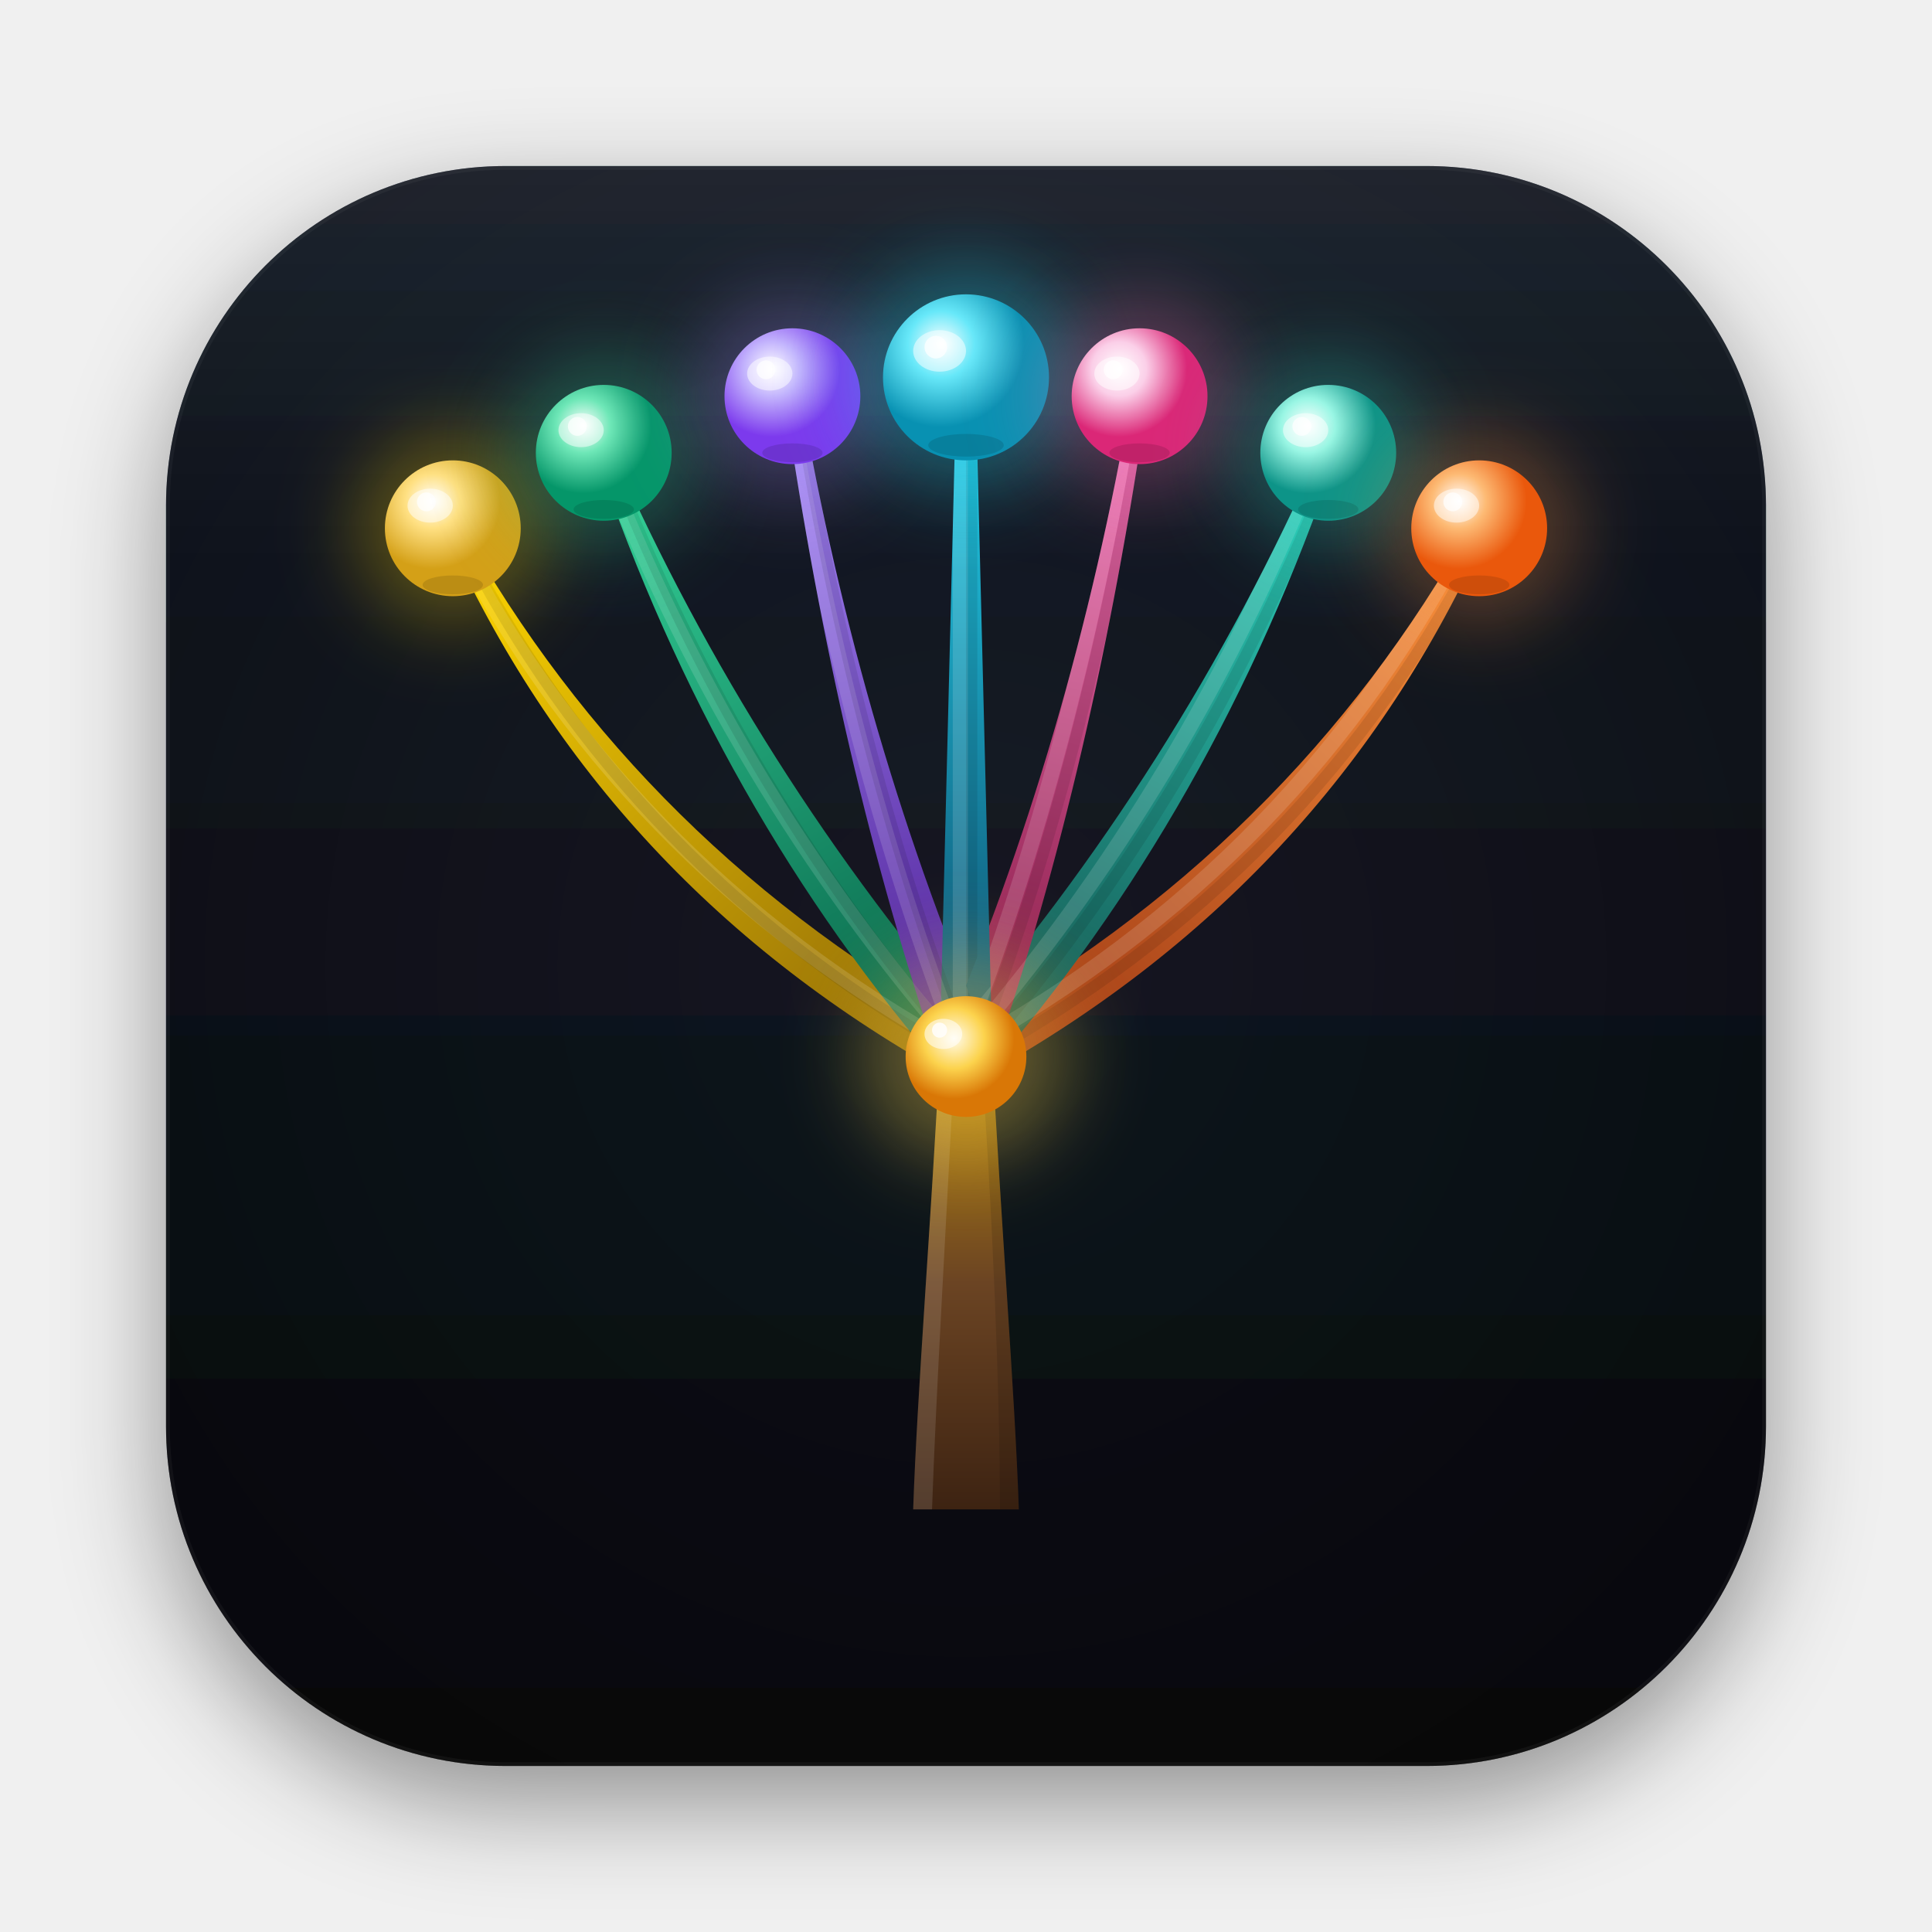
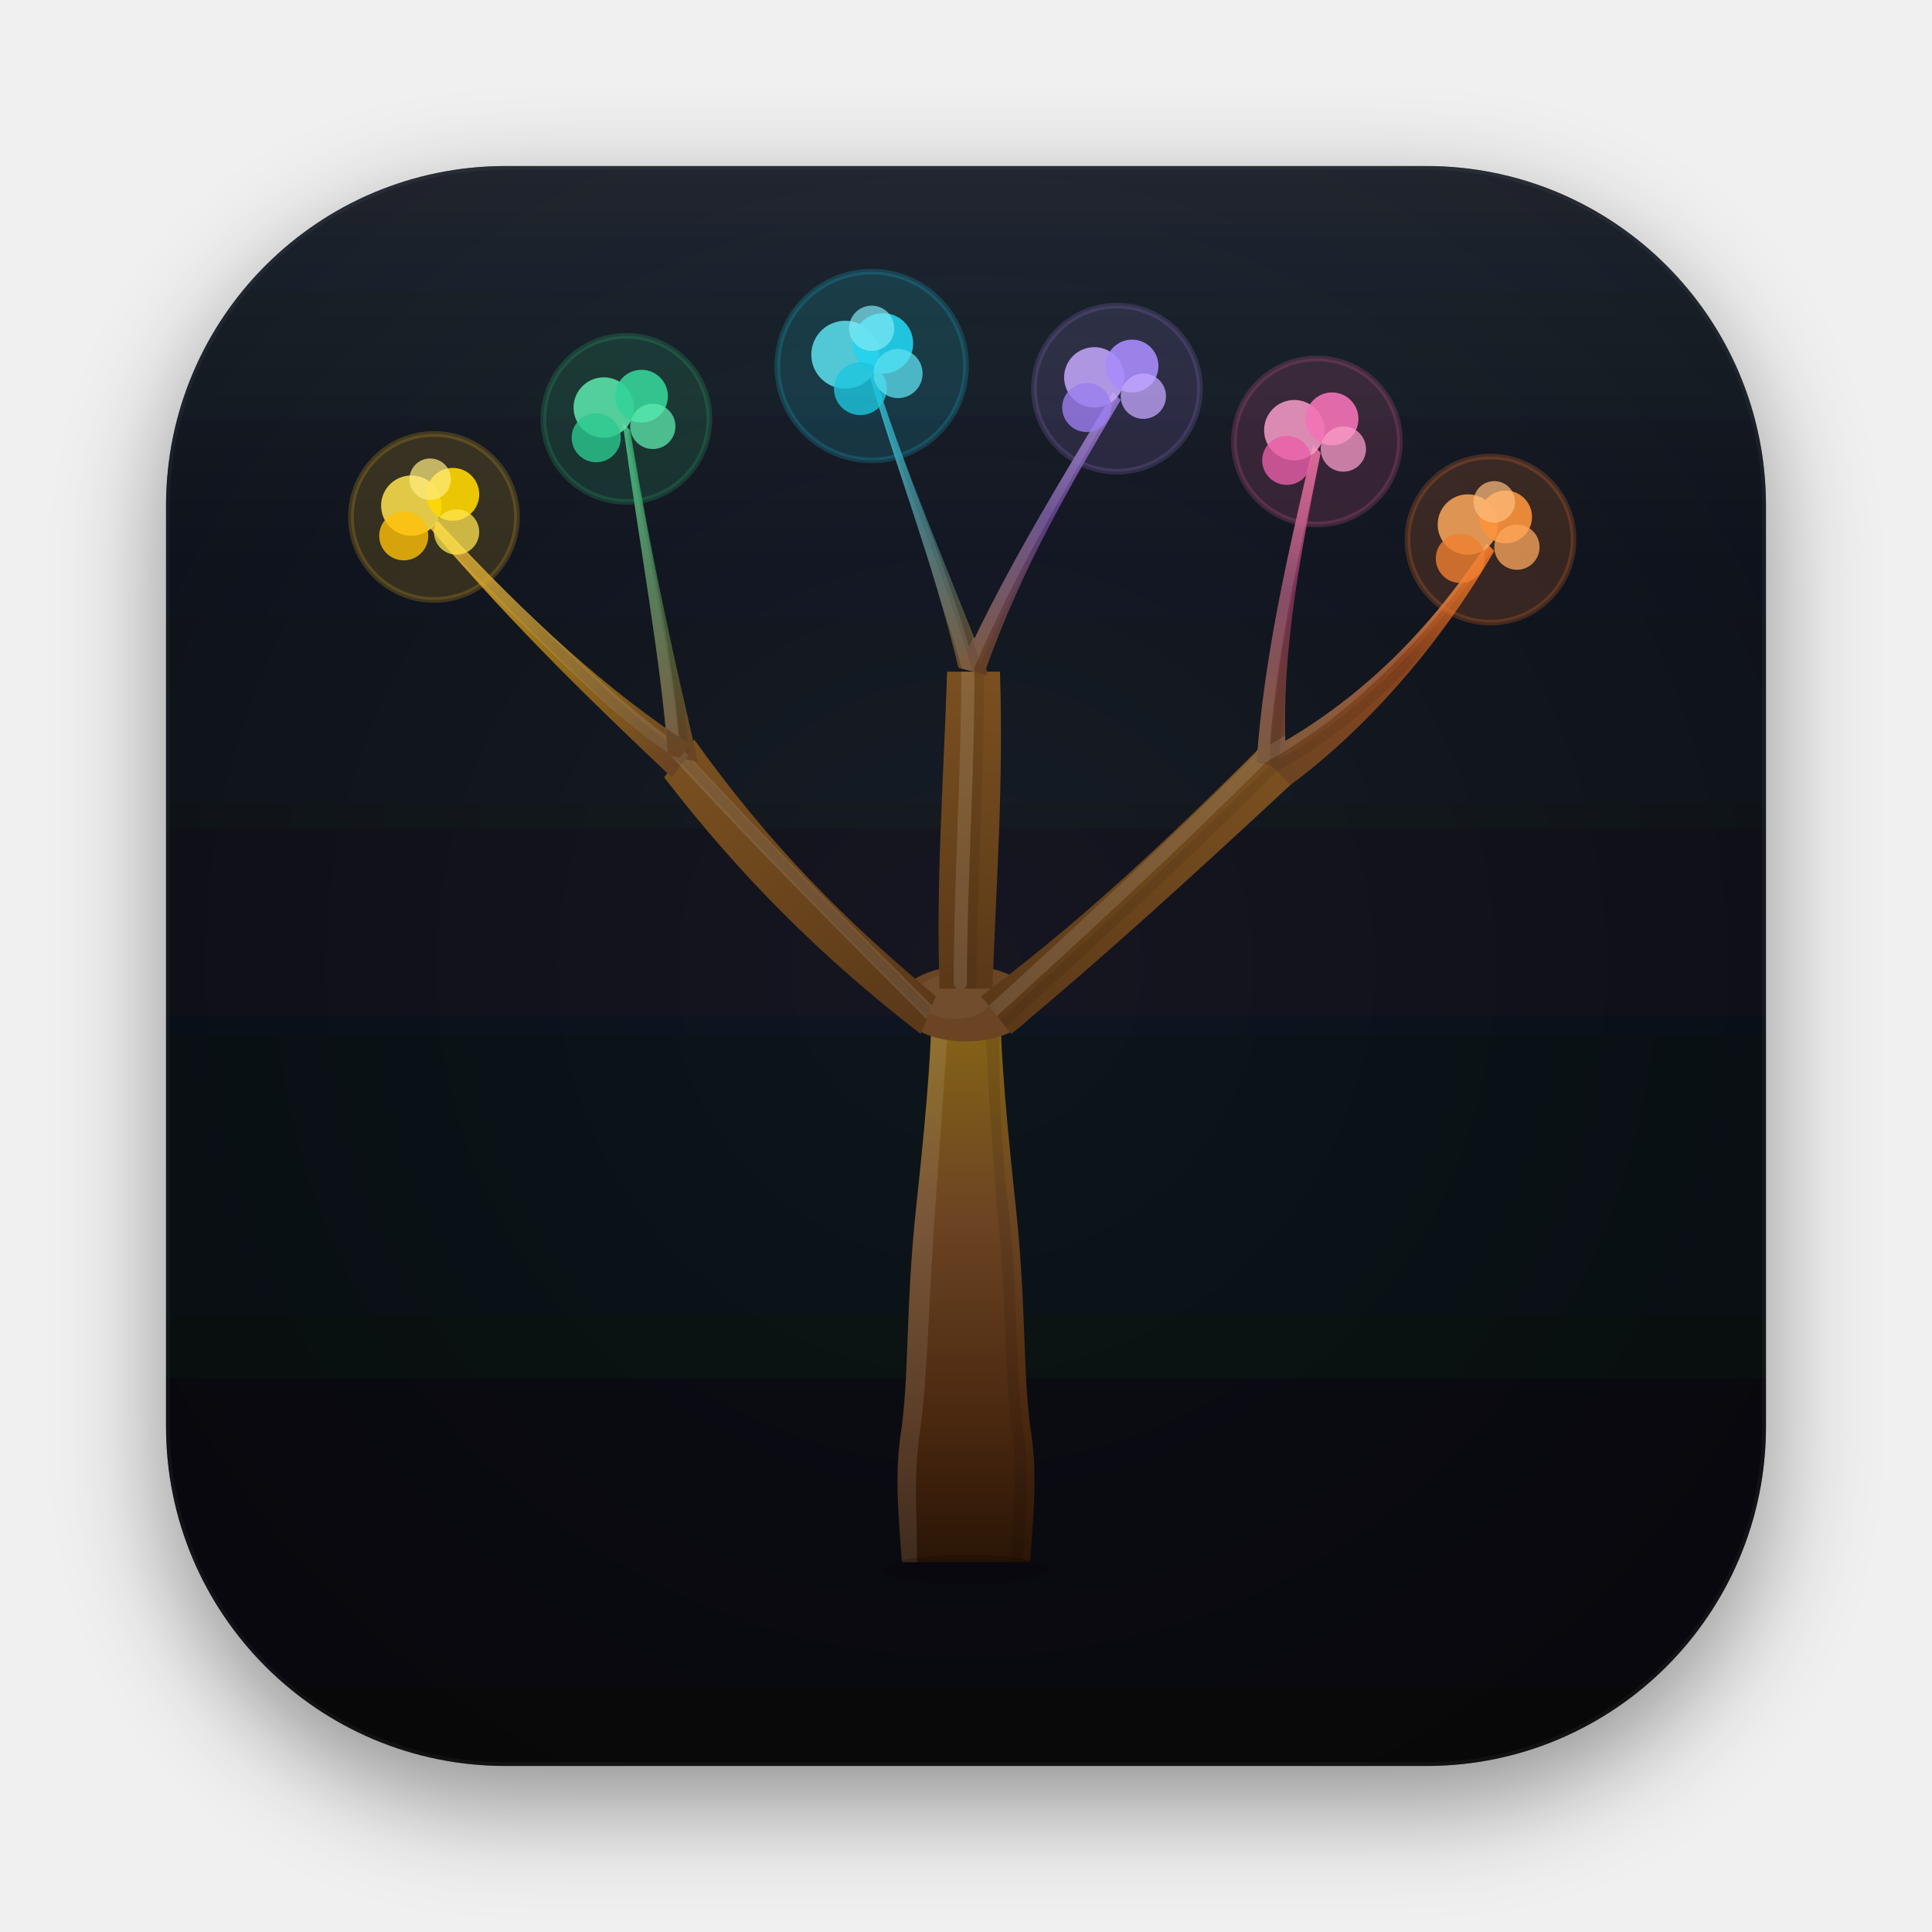
<svg xmlns="http://www.w3.org/2000/svg" viewBox="0 0 512 512">
  <defs>
    <linearGradient id="bg" x1="0%" y1="0%" x2="0%" y2="100%">
      <stop offset="0%" stop-color="#1a2332" />
      <stop offset="100%" stop-color="#0a0c10" />
    </linearGradient>
    <radialGradient id="vig" cx="50%" cy="50%" r="65%">
      <stop offset="0%" stop-color="#000" stop-opacity="0" />
      <stop offset="100%" stop-color="#000" stop-opacity="0.4" />
    </radialGradient>
    <linearGradient id="shine" x1="0%" y1="0%" x2="0%" y2="100%">
      <stop offset="0%" stop-color="#fff" stop-opacity="0.06" />
      <stop offset="50%" stop-color="#fff" stop-opacity="0" />
    </linearGradient>
-     <linearGradient id="trunk" x1="256" y1="400" x2="256" y2="280" gradientUnits="userSpaceOnUse">
-       <stop offset="0%" stop-color="#3D2312" />
-       <stop offset="50%" stop-color="#6B4423" />
-       <stop offset="100%" stop-color="#B8860B" />
+     <linearGradient id="trunk" x1="256" y1="414" x2="256" y2="262" gradientUnits="userSpaceOnUse">
+       <stop offset="0%" stop-color="#2A1506" />
+       <stop offset="25%" stop-color="#4A2810" />
+       <stop offset="60%" stop-color="#6B4423" />
+       <stop offset="100%" stop-color="#8B6914" />
    </linearGradient>
-     <linearGradient id="b1" x1="256" y1="280" x2="120" y2="140" gradientUnits="userSpaceOnUse">
-       <stop offset="0%" stop-color="#8B6508" />
-       <stop offset="100%" stop-color="#FFD700" />
+     <linearGradient id="limbL" x1="248" y1="270" x2="180" y2="198" gradientUnits="userSpaceOnUse">
+       <stop offset="0%" stop-color="#5A3818" />
+       <stop offset="100%" stop-color="#7A5020" />
    </linearGradient>
-     <linearGradient id="b2" x1="256" y1="280" x2="160" y2="120" gradientUnits="userSpaceOnUse">
-       <stop offset="0%" stop-color="#065F46" />
-       <stop offset="100%" stop-color="#34D399" />
+     <linearGradient id="limbC" x1="256" y1="262" x2="258" y2="178" gradientUnits="userSpaceOnUse">
+       <stop offset="0%" stop-color="#5A3818" />
+       <stop offset="100%" stop-color="#7A5020" />
    </linearGradient>
-     <linearGradient id="b3" x1="256" y1="280" x2="210" y2="105" gradientUnits="userSpaceOnUse">
-       <stop offset="0%" stop-color="#4C1D95" />
-       <stop offset="100%" stop-color="#A78BFA" />
+     <linearGradient id="limbR" x1="264" y1="270" x2="336" y2="200" gradientUnits="userSpaceOnUse">
+       <stop offset="0%" stop-color="#5A3818" />
+       <stop offset="100%" stop-color="#7A5020" />
    </linearGradient>
-     <linearGradient id="b4" x1="256" y1="280" x2="256" y2="100" gradientUnits="userSpaceOnUse">
-       <stop offset="0%" stop-color="#0E4D6D" />
-       <stop offset="100%" stop-color="#22D3EE" />
+     <linearGradient id="bAmber" x1="180" y1="200" x2="115" y2="138" gradientUnits="userSpaceOnUse">
+       <stop offset="0%" stop-color="#6B4423" />
+       <stop offset="55%" stop-color="#9B7318" />
+       <stop offset="100%" stop-color="#DAA520" />
    </linearGradient>
-     <linearGradient id="b5" x1="256" y1="280" x2="302" y2="105" gradientUnits="userSpaceOnUse">
-       <stop offset="0%" stop-color="#831843" />
-       <stop offset="100%" stop-color="#F472B6" />
+     <linearGradient id="bGreen" x1="180" y1="200" x2="166" y2="114" gradientUnits="userSpaceOnUse">
+       <stop offset="0%" stop-color="#6B4423" />
+       <stop offset="55%" stop-color="#3D7048" />
+       <stop offset="100%" stop-color="#2EAB6F" />
    </linearGradient>
-     <linearGradient id="b6" x1="256" y1="280" x2="352" y2="120" gradientUnits="userSpaceOnUse">
-       <stop offset="0%" stop-color="#134E4A" />
-       <stop offset="100%" stop-color="#2DD4BF" />
+     <linearGradient id="bCyan" x1="258" y1="178" x2="231" y2="100" gradientUnits="userSpaceOnUse">
+       <stop offset="0%" stop-color="#6B4423" />
+       <stop offset="55%" stop-color="#2A6B78" />
+       <stop offset="100%" stop-color="#1AAFCA" />
    </linearGradient>
-     <linearGradient id="b7" x1="256" y1="280" x2="392" y2="140" gradientUnits="userSpaceOnUse">
-       <stop offset="0%" stop-color="#9A3412" />
-       <stop offset="100%" stop-color="#FB923C" />
+     <linearGradient id="bViolet" x1="258" y1="178" x2="296" y2="106" gradientUnits="userSpaceOnUse">
+       <stop offset="0%" stop-color="#6B4423" />
+       <stop offset="55%" stop-color="#5A3E80" />
+       <stop offset="100%" stop-color="#8B6FC0" />
    </linearGradient>
-     <radialGradient id="n1" cx="35%" cy="30%">
-       <stop offset="0%" stop-color="#fff" />
-       <stop offset="40%" stop-color="#FFE082" />
-       <stop offset="100%" stop-color="#D4A017" />
-     </radialGradient>
-     <radialGradient id="n2" cx="35%" cy="30%">
-       <stop offset="0%" stop-color="#fff" />
-       <stop offset="40%" stop-color="#6EE7B7" />
-       <stop offset="100%" stop-color="#059669" />
-     </radialGradient>
-     <radialGradient id="n3" cx="35%" cy="30%">
-       <stop offset="0%" stop-color="#fff" />
-       <stop offset="40%" stop-color="#C4B5FD" />
-       <stop offset="100%" stop-color="#7C3AED" />
-     </radialGradient>
-     <radialGradient id="n4" cx="35%" cy="30%">
-       <stop offset="0%" stop-color="#fff" />
-       <stop offset="40%" stop-color="#67E8F9" />
-       <stop offset="100%" stop-color="#0891B2" />
-     </radialGradient>
-     <radialGradient id="n5" cx="35%" cy="30%">
-       <stop offset="0%" stop-color="#fff" />
-       <stop offset="40%" stop-color="#FBCFE8" />
-       <stop offset="100%" stop-color="#DB2777" />
-     </radialGradient>
-     <radialGradient id="n6" cx="35%" cy="30%">
-       <stop offset="0%" stop-color="#fff" />
-       <stop offset="40%" stop-color="#99F6E4" />
-       <stop offset="100%" stop-color="#0D9488" />
-     </radialGradient>
-     <radialGradient id="n7" cx="35%" cy="30%">
-       <stop offset="0%" stop-color="#fff" />
-       <stop offset="40%" stop-color="#FDBA74" />
-       <stop offset="100%" stop-color="#EA580C" />
-     </radialGradient>
-     <radialGradient id="fork" cx="40%" cy="35%">
-       <stop offset="0%" stop-color="#FFFBEB" />
-       <stop offset="50%" stop-color="#FCD34D" />
-       <stop offset="100%" stop-color="#D97706" />
-     </radialGradient>
+     <linearGradient id="bRose" x1="336" y1="202" x2="350" y2="120" gradientUnits="userSpaceOnUse">
+       <stop offset="0%" stop-color="#6B4423" />
+       <stop offset="55%" stop-color="#7A3555" />
+       <stop offset="100%" stop-color="#D4588C" />
+     </linearGradient>
+     <linearGradient id="bCoral" x1="336" y1="202" x2="395" y2="145" gradientUnits="userSpaceOnUse">
+       <stop offset="0%" stop-color="#6B4423" />
+       <stop offset="55%" stop-color="#8A4420" />
+       <stop offset="100%" stop-color="#E8732A" />
+     </linearGradient>
    <filter id="shadow" x="-20%" y="-20%" width="140%" height="140%">
      <feGaussianBlur in="SourceAlpha" stdDeviation="14" />
      <feOffset dy="10" />
      <feComponentTransfer>
        <feFuncA type="linear" slope="0.4" />
      </feComponentTransfer>
      <feMerge>
        <feMergeNode />
        <feMergeNode in="SourceGraphic" />
      </feMerge>
    </filter>
-     <filter id="blur" x="-80%" y="-80%" width="260%" height="260%">
-       <feGaussianBlur stdDeviation="10" />
+     <filter id="glow" x="-80%" y="-80%" width="260%" height="260%">
+       <feGaussianBlur stdDeviation="8" />
    </filter>
    <clipPath id="bc">
-       <path d="M 253,286 Q 160,235 118,141 L 122,139 Q 170,225 259,274 Z" />
-       <path d="M 251,285 Q 190,215 158,121 L 162,119 Q 200,205 261,275 Z" />
-       <path d="M 249,282 Q 222,203 208,106 L 212,104 Q 228,197 263,278 Z" />
-       <path d="M 249,280 L 253.5,100 L 258.5,100 L 263,280 Z" />
-       <path d="M 263,282 Q 290,203 304,106 L 300,104 Q 284,197 249,278 Z" />
-       <path d="M 261,285 Q 322,215 354,121 L 350,119 Q 312,205 251,275 Z" />
-       <path d="M 259,286 Q 352,235 394,141 L 390,139 Q 342,225 253,274 Z" />
+       <path d="M 248,264 C 224,244 204,224 184,196 L 176,206 C 196,232 218,254 244,274 Z" />
+       <path d="M 249,262 C 248,234 250,208 251,178 L 265,178 C 266,208 264,234 263,262 Z" />
+       <path d="M 260,264 C 284,246 306,226 334,198 L 342,208 C 314,234 292,254 268,274 Z" />
+       <path d="M 184,198 C 162,184 140,164 116,138 L 114,140 C 137,167 159,188 178,206 Z" />
+       <path d="M 177,200 C 175,174 170,148 165,112 L 167,114 C 173,150 179,176 185,202 Z" />
+       <path d="M 254,177 C 247,148 238,126 230,98 L 232,100 C 241,128 251,150 262,179 Z" />
+       <path d="M 255,176 C 268,148 282,126 295,104 L 297,106 C 284,128 271,150 261,178 Z" />
+       <path d="M 333,202 C 335,174 341,148 348,118 L 350,120 C 344,150 339,176 341,204 Z" />
+       <path d="M 334,200 C 357,188 377,170 394,144 L 396,146 C 381,172 361,194 342,208 Z" />
    </clipPath>
  </defs>
  <rect x="44" y="44" width="424" height="424" rx="90" fill="url(#bg)" filter="url(#shadow)" />
  <rect x="44" y="44" width="424" height="424" rx="90" fill="url(#vig)" />
  <rect x="44" y="44" width="424" height="212" rx="90" fill="url(#shine)" />
  <rect x="44.5" y="44.5" width="423" height="423" rx="89.5" fill="none" stroke="#fff" stroke-opacity="0.04" stroke-width="1" />
-   <path d="M 242,400 C 243,370 247,320 249,280 L 263,280 C 265,320 269,370 270,400 Z" fill="url(#trunk)" />
-   <path d="M 242,400 C 243,370 247,320 249,280 L 253,280 C 251,320 248,370 247,400 Z" fill="#fff" opacity="0.12" />
-   <path d="M 260,280 L 263,280 C 265,320 269,370 270,400 L 265,400 C 265,370 263,320 260,280 Z" fill="#000" opacity="0.12" />
-   <path d="M 253,286 Q 160,235 118,141 L 122,139 Q 170,225 259,274 Z" fill="url(#b1)" />
-   <path d="M 259,286 Q 352,235 394,141 L 390,139 Q 342,225 253,274 Z" fill="url(#b7)" />
-   <path d="M 251,285 Q 190,215 158,121 L 162,119 Q 200,205 261,275 Z" fill="url(#b2)" />
-   <path d="M 261,285 Q 322,215 354,121 L 350,119 Q 312,205 251,275 Z" fill="url(#b6)" />
-   <path d="M 249,282 Q 222,203 208,106 L 212,104 Q 228,197 263,278 Z" fill="url(#b3)" />
-   <path d="M 263,282 Q 290,203 304,106 L 300,104 Q 284,197 249,278 Z" fill="url(#b5)" />
-   <path d="M 249,280 L 253.5,100 L 258.5,100 L 263,280 Z" fill="url(#b4)" />
+   <path d="     M 239,414     C 238,400 237,390 239,378     C 241,362 240,345 243,318     C 246,290 247,275 247,262     L 265,262     C 265,275 266,290 269,318     C 272,345 271,362 273,378     C 275,390 274,400 273,414     Z   " fill="url(#trunk)" />
+   <path d="     M 239,414     C 238,400 237,390 239,378     C 241,362 240,345 243,318     C 246,290 247,275 247,262     L 252,262     C 251,275 250,290 248,318     C 246,345 246,362 244,378     C 242,390 243,400 243,414     Z   " fill="#fff" opacity="0.10" />
+   <path d="     M 271,414     C 272,400 273,390 271,378     C 269,362 270,345 267,318     C 264,290 265,275 265,262     L 261,262     C 261,275 262,290 264,318     C 267,345 266,362 268,378     C 270,390 268,400 268,414     Z   " fill="#000" opacity="0.10" />
+   <ellipse cx="256" cy="416" rx="22" ry="4" fill="#000" opacity="0.18" />
+   <ellipse cx="256" cy="266" rx="18" ry="10" fill="#6B4423" />
+   <ellipse cx="253" cy="264" rx="10" ry="6" fill="#fff" opacity="0.05" />
+   <path d="     M 248,264     C 224,244 204,224 184,196     L 176,206     C 196,232 218,254 244,274     Z   " fill="url(#limbL)" />
+   <path d="     M 260,264     C 284,246 306,226 334,198     L 342,208     C 314,234 292,254 268,274     Z   " fill="url(#limbR)" />
+   <path d="     M 249,262     C 248,234 250,208 251,178     L 265,178     C 266,208 264,234 263,262     Z   " fill="url(#limbC)" />
+   <path d="     M 184,198     C 162,184 140,164 116,138     L 114,140     C 137,167 159,188 178,206     Z   " fill="url(#bAmber)" />
+   <path d="     M 334,200     C 357,188 377,170 394,144     L 396,146     C 381,172 361,194 342,208     Z   " fill="url(#bCoral)" />
+   <path d="     M 177,200     C 175,174 170,148 165,112     L 167,114     C 173,150 179,176 185,202     Z   " fill="url(#bGreen)" />
+   <path d="     M 333,202     C 335,174 341,148 348,118     L 350,120     C 344,150 339,176 341,204     Z   " fill="url(#bRose)" />
+   <path d="     M 254,177     C 247,148 238,126 230,98     L 232,100     C 241,128 251,150 262,179     Z   " fill="url(#bCyan)" />
+   <path d="     M 255,176     C 268,148 282,126 295,104     L 297,106     C 284,128 271,150 261,178     Z   " fill="url(#bViolet)" />
  <g clip-path="url(#bc)">
-     <g transform="translate(-1.5,-1.5)" stroke="#fff" stroke-width="4" stroke-linecap="round" fill="none" opacity="0.14">
-       <path d="M 256,280 Q 165,230 120,140" />
-       <path d="M 256,280 Q 195,210 160,120" />
-       <path d="M 256,280 Q 225,200 210,105" />
-       <line x1="256" y1="280" x2="256" y2="100" />
-       <path d="M 256,280 Q 287,200 302,105" />
-       <path d="M 256,280 Q 317,210 352,120" />
-       <path d="M 256,280 Q 347,230 392,140" />
+     <g transform="translate(-1.5,-1.5)" stroke="#fff" stroke-width="3.5" stroke-linecap="round" fill="none" opacity="0.12">
+       <path d="M 248,270 C 224,246 204,226 180,200" />
+       <path d="M 256,262 C 256,234 258,208 258,178" />
+       <path d="M 264,270 C 288,248 310,228 336,202" />
+       <path d="M 180,200 C 160,186 140,164 115,140" />
+       <path d="M 180,200 C 178,174 172,148 166,114" />
+       <path d="M 258,178 C 250,150 240,128 231,100" />
+       <path d="M 258,178 C 270,150 284,128 296,106" />
+       <path d="M 336,202 C 338,174 344,148 350,120" />
+       <path d="M 336,202 C 358,190 378,170 395,145" />
    </g>
-     <g transform="translate(1.5,1.5)" stroke="#000" stroke-width="3" stroke-linecap="round" fill="none" opacity="0.1">
-       <path d="M 256,280 Q 165,230 120,140" />
-       <path d="M 256,280 Q 195,210 160,120" />
-       <path d="M 256,280 Q 225,200 210,105" />
-       <line x1="256" y1="280" x2="256" y2="100" />
-       <path d="M 256,280 Q 287,200 302,105" />
-       <path d="M 256,280 Q 317,210 352,120" />
-       <path d="M 256,280 Q 347,230 392,140" />
+     <g transform="translate(1.5,1.5)" stroke="#000" stroke-width="2.5" stroke-linecap="round" fill="none" opacity="0.08">
+       <path d="M 248,270 C 224,246 204,226 180,200" />
+       <path d="M 256,262 C 256,234 258,208 258,178" />
+       <path d="M 264,270 C 288,248 310,228 336,202" />
+       <path d="M 180,200 C 160,186 140,164 115,140" />
+       <path d="M 180,200 C 178,174 172,148 166,114" />
+       <path d="M 258,178 C 250,150 240,128 231,100" />
+       <path d="M 258,178 C 270,150 284,128 296,106" />
+       <path d="M 336,202 C 338,174 344,148 350,120" />
+       <path d="M 336,202 C 358,190 378,170 395,145" />
    </g>
  </g>
-   <circle cx="256" cy="280" r="28" fill="#FCD34D" opacity="0.35" filter="url(#blur)" />
-   <circle cx="256" cy="280" r="16" fill="url(#fork)" />
-   <ellipse cx="250" cy="274" rx="5" ry="4" fill="#fff" opacity="0.55" />
-   <circle cx="249" cy="273" r="2" fill="#fff" opacity="0.8" />
-   <circle cx="120" cy="140" r="26" fill="#FFD700" opacity="0.3" filter="url(#blur)" />
-   <circle cx="120" cy="140" r="18" fill="url(#n1)" />
-   <ellipse cx="114" cy="134" rx="6" ry="4.5" fill="#fff" opacity="0.5" />
-   <circle cx="113" cy="133" r="2.5" fill="#fff" opacity="0.7" />
-   <ellipse cx="120" cy="155" rx="8" ry="2.5" fill="#000" opacity="0.12" />
-   <circle cx="160" cy="120" r="26" fill="#34D399" opacity="0.3" filter="url(#blur)" />
-   <circle cx="160" cy="120" r="18" fill="url(#n2)" />
-   <ellipse cx="154" cy="114" rx="6" ry="4.5" fill="#fff" opacity="0.5" />
-   <circle cx="153" cy="113" r="2.5" fill="#fff" opacity="0.7" />
-   <ellipse cx="160" cy="135" rx="8" ry="2.5" fill="#000" opacity="0.12" />
-   <circle cx="210" cy="105" r="26" fill="#A78BFA" opacity="0.3" filter="url(#blur)" />
-   <circle cx="210" cy="105" r="18" fill="url(#n3)" />
-   <ellipse cx="204" cy="99" rx="6" ry="4.5" fill="#fff" opacity="0.5" />
-   <circle cx="203" cy="98" r="2.5" fill="#fff" opacity="0.7" />
-   <ellipse cx="210" cy="120" rx="8" ry="2.5" fill="#000" opacity="0.12" />
-   <circle cx="256" cy="100" r="30" fill="#22D3EE" opacity="0.35" filter="url(#blur)" />
-   <circle cx="256" cy="100" r="22" fill="url(#n4)" />
-   <ellipse cx="249" cy="93" rx="7" ry="5.5" fill="#fff" opacity="0.5" />
-   <circle cx="248" cy="92" r="3" fill="#fff" opacity="0.7" />
-   <ellipse cx="256" cy="118" rx="10" ry="3" fill="#000" opacity="0.12" />
-   <circle cx="302" cy="105" r="26" fill="#F472B6" opacity="0.3" filter="url(#blur)" />
-   <circle cx="302" cy="105" r="18" fill="url(#n5)" />
-   <ellipse cx="296" cy="99" rx="6" ry="4.5" fill="#fff" opacity="0.5" />
-   <circle cx="295" cy="98" r="2.5" fill="#fff" opacity="0.7" />
-   <ellipse cx="302" cy="120" rx="8" ry="2.5" fill="#000" opacity="0.12" />
-   <circle cx="352" cy="120" r="26" fill="#2DD4BF" opacity="0.3" filter="url(#blur)" />
-   <circle cx="352" cy="120" r="18" fill="url(#n6)" />
-   <ellipse cx="346" cy="114" rx="6" ry="4.5" fill="#fff" opacity="0.5" />
-   <circle cx="345" cy="113" r="2.5" fill="#fff" opacity="0.7" />
-   <ellipse cx="352" cy="135" rx="8" ry="2.5" fill="#000" opacity="0.12" />
-   <circle cx="392" cy="140" r="26" fill="#FB923C" opacity="0.3" filter="url(#blur)" />
-   <circle cx="392" cy="140" r="18" fill="url(#n7)" />
-   <ellipse cx="386" cy="134" rx="6" ry="4.5" fill="#fff" opacity="0.5" />
-   <circle cx="385" cy="133" r="2.5" fill="#fff" opacity="0.7" />
-   <ellipse cx="392" cy="155" rx="8" ry="2.5" fill="#000" opacity="0.12" />
+   <circle cx="115" cy="137" r="22" fill="#DAA520" opacity="0.18" />
+   <circle cx="115" cy="137" r="22" fill="none" stroke="#DAA520" stroke-width="1.5" opacity="0.23" />
+   <circle cx="109" cy="134" r="8" fill="#FFE44D" opacity="0.85" />
+   <circle cx="120" cy="131" r="7" fill="#FFD700" opacity="0.9" />
+   <circle cx="107" cy="142" r="6.5" fill="#FFC107" opacity="0.8" />
+   <circle cx="121" cy="141" r="6" fill="#FFE44D" opacity="0.75" />
+   <circle cx="114" cy="127" r="5.5" fill="#FFED80" opacity="0.7" />
+   <circle cx="166" cy="111" r="22" fill="#2EAB6F" opacity="0.18" />
+   <circle cx="166" cy="111" r="22" fill="none" stroke="#2EAB6F" stroke-width="1.5" opacity="0.23" />
+   <circle cx="160" cy="108" r="8" fill="#5DEAAD" opacity="0.85" />
+   <circle cx="170" cy="105" r="7" fill="#34D399" opacity="0.9" />
+   <circle cx="158" cy="116" r="6.5" fill="#2CC98E" opacity="0.8" />
+   <circle cx="173" cy="113" r="6" fill="#5DEAAD" opacity="0.75" />
+   <circle cx="231" cy="97" r="25" fill="#1AAFCA" opacity="0.18" />
+   <circle cx="231" cy="97" r="25" fill="none" stroke="#1AAFCA" stroke-width="1.5" opacity="0.23" />
+   <circle cx="224" cy="94" r="9" fill="#5CE0F0" opacity="0.85" />
+   <circle cx="234" cy="91" r="8" fill="#22D3EE" opacity="0.9" />
+   <circle cx="228" cy="103" r="7" fill="#1DC5DE" opacity="0.8" />
+   <circle cx="238" cy="99" r="6.5" fill="#5CE0F0" opacity="0.75" />
+   <circle cx="231" cy="87" r="6" fill="#80E8F5" opacity="0.7" />
+   <circle cx="296" cy="103" r="22" fill="#8B6FC0" opacity="0.18" />
+   <circle cx="296" cy="103" r="22" fill="none" stroke="#8B6FC0" stroke-width="1.5" opacity="0.23" />
+   <circle cx="290" cy="100" r="8" fill="#C4A8FF" opacity="0.85" />
+   <circle cx="300" cy="97" r="7" fill="#A78BFA" opacity="0.9" />
+   <circle cx="288" cy="108" r="6.5" fill="#9B7EF0" opacity="0.8" />
+   <circle cx="303" cy="105" r="6" fill="#C4A8FF" opacity="0.75" />
+   <circle cx="349" cy="117" r="22" fill="#D4588C" opacity="0.18" />
+   <circle cx="349" cy="117" r="22" fill="none" stroke="#D4588C" stroke-width="1.5" opacity="0.23" />
+   <circle cx="343" cy="114" r="8" fill="#F89CC8" opacity="0.85" />
+   <circle cx="353" cy="111" r="7" fill="#F472B6" opacity="0.9" />
+   <circle cx="341" cy="122" r="6.5" fill="#E85FA8" opacity="0.8" />
+   <circle cx="356" cy="119" r="6" fill="#F89CC8" opacity="0.75" />
+   <circle cx="395" cy="143" r="22" fill="#E8732A" opacity="0.18" />
+   <circle cx="395" cy="143" r="22" fill="none" stroke="#E8732A" stroke-width="1.5" opacity="0.23" />
+   <circle cx="389" cy="139" r="8" fill="#FCA75C" opacity="0.85" />
+   <circle cx="399" cy="137" r="7" fill="#FB923C" opacity="0.9" />
+   <circle cx="387" cy="148" r="6.5" fill="#F08030" opacity="0.8" />
+   <circle cx="402" cy="145" r="6" fill="#FCA75C" opacity="0.75" />
+   <circle cx="396" cy="133" r="5.5" fill="#FDBD7D" opacity="0.7" />
</svg>
